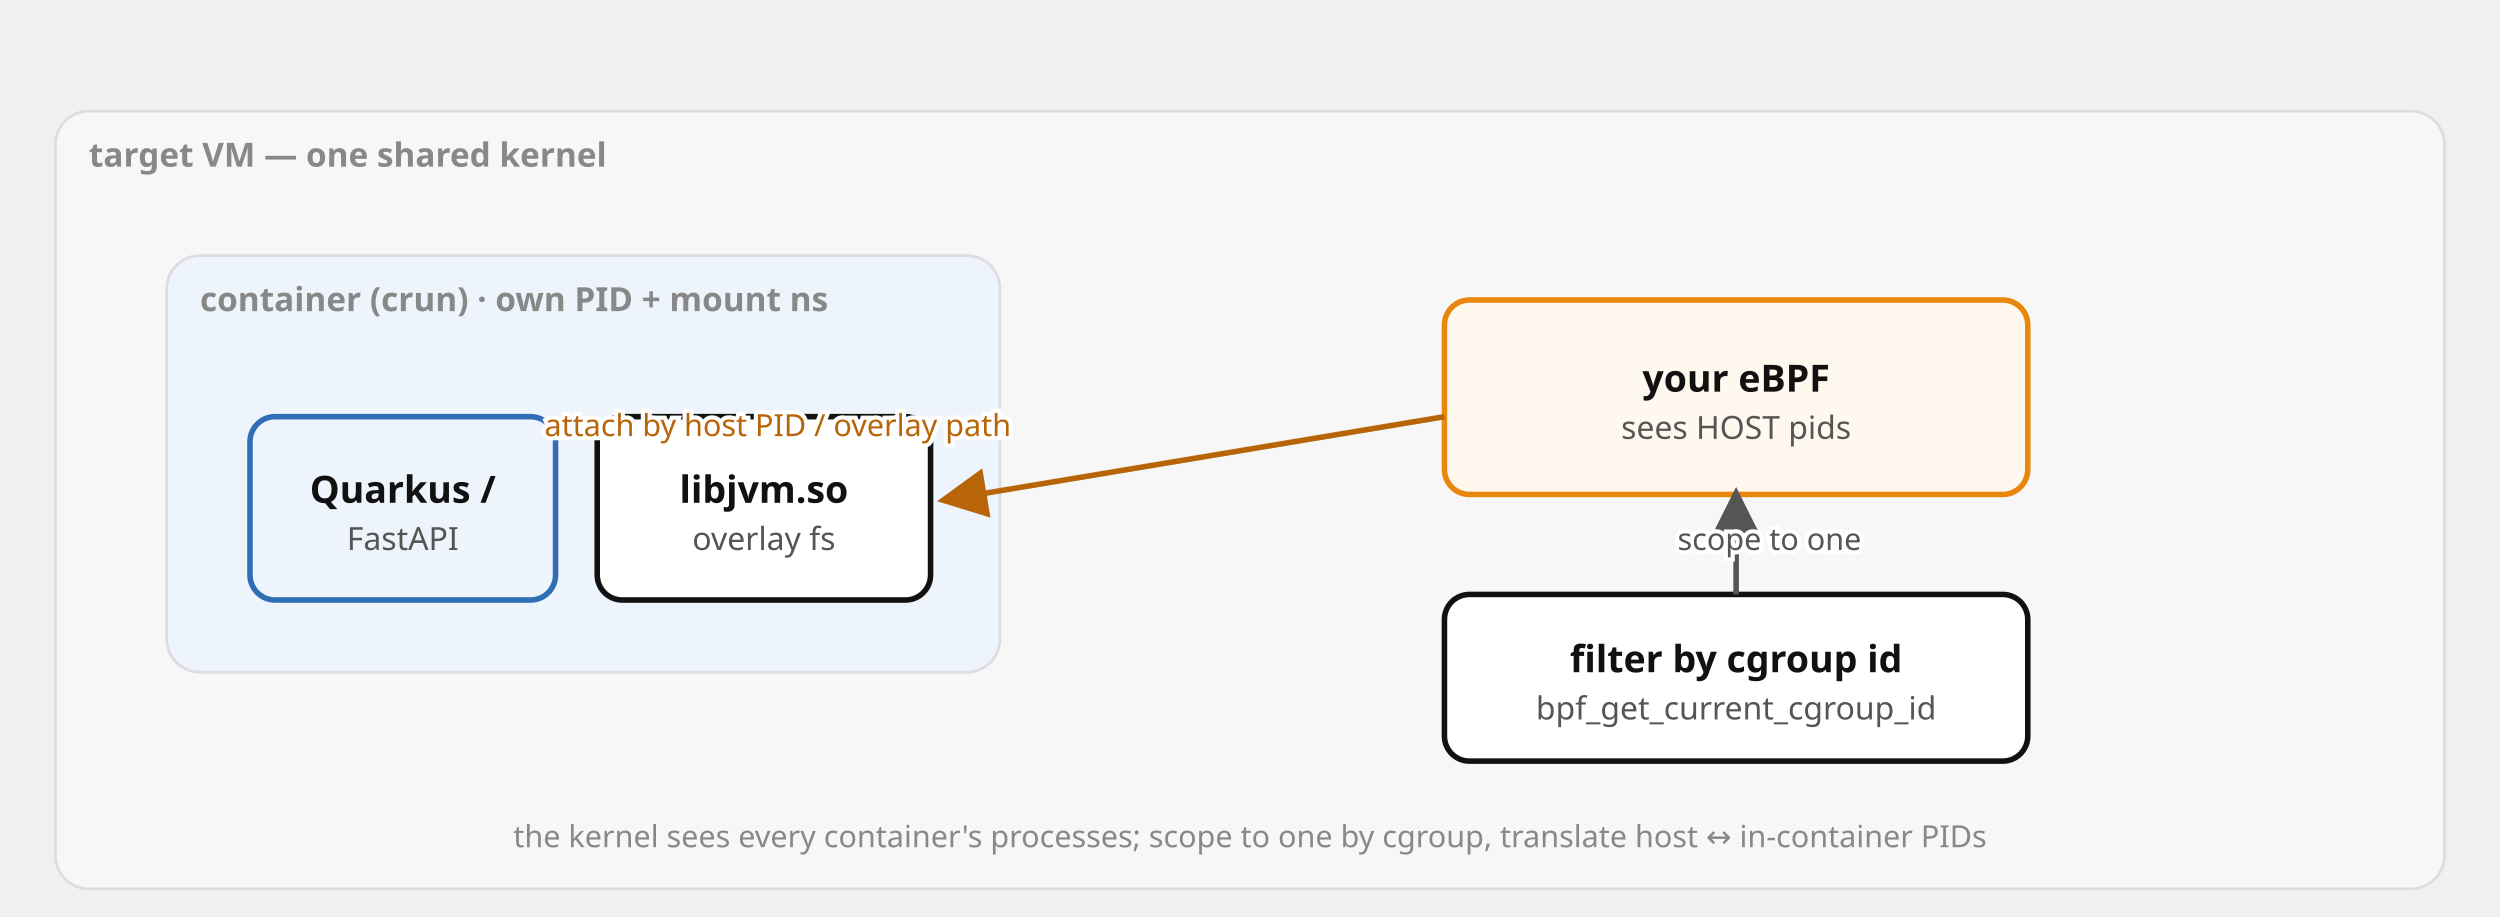
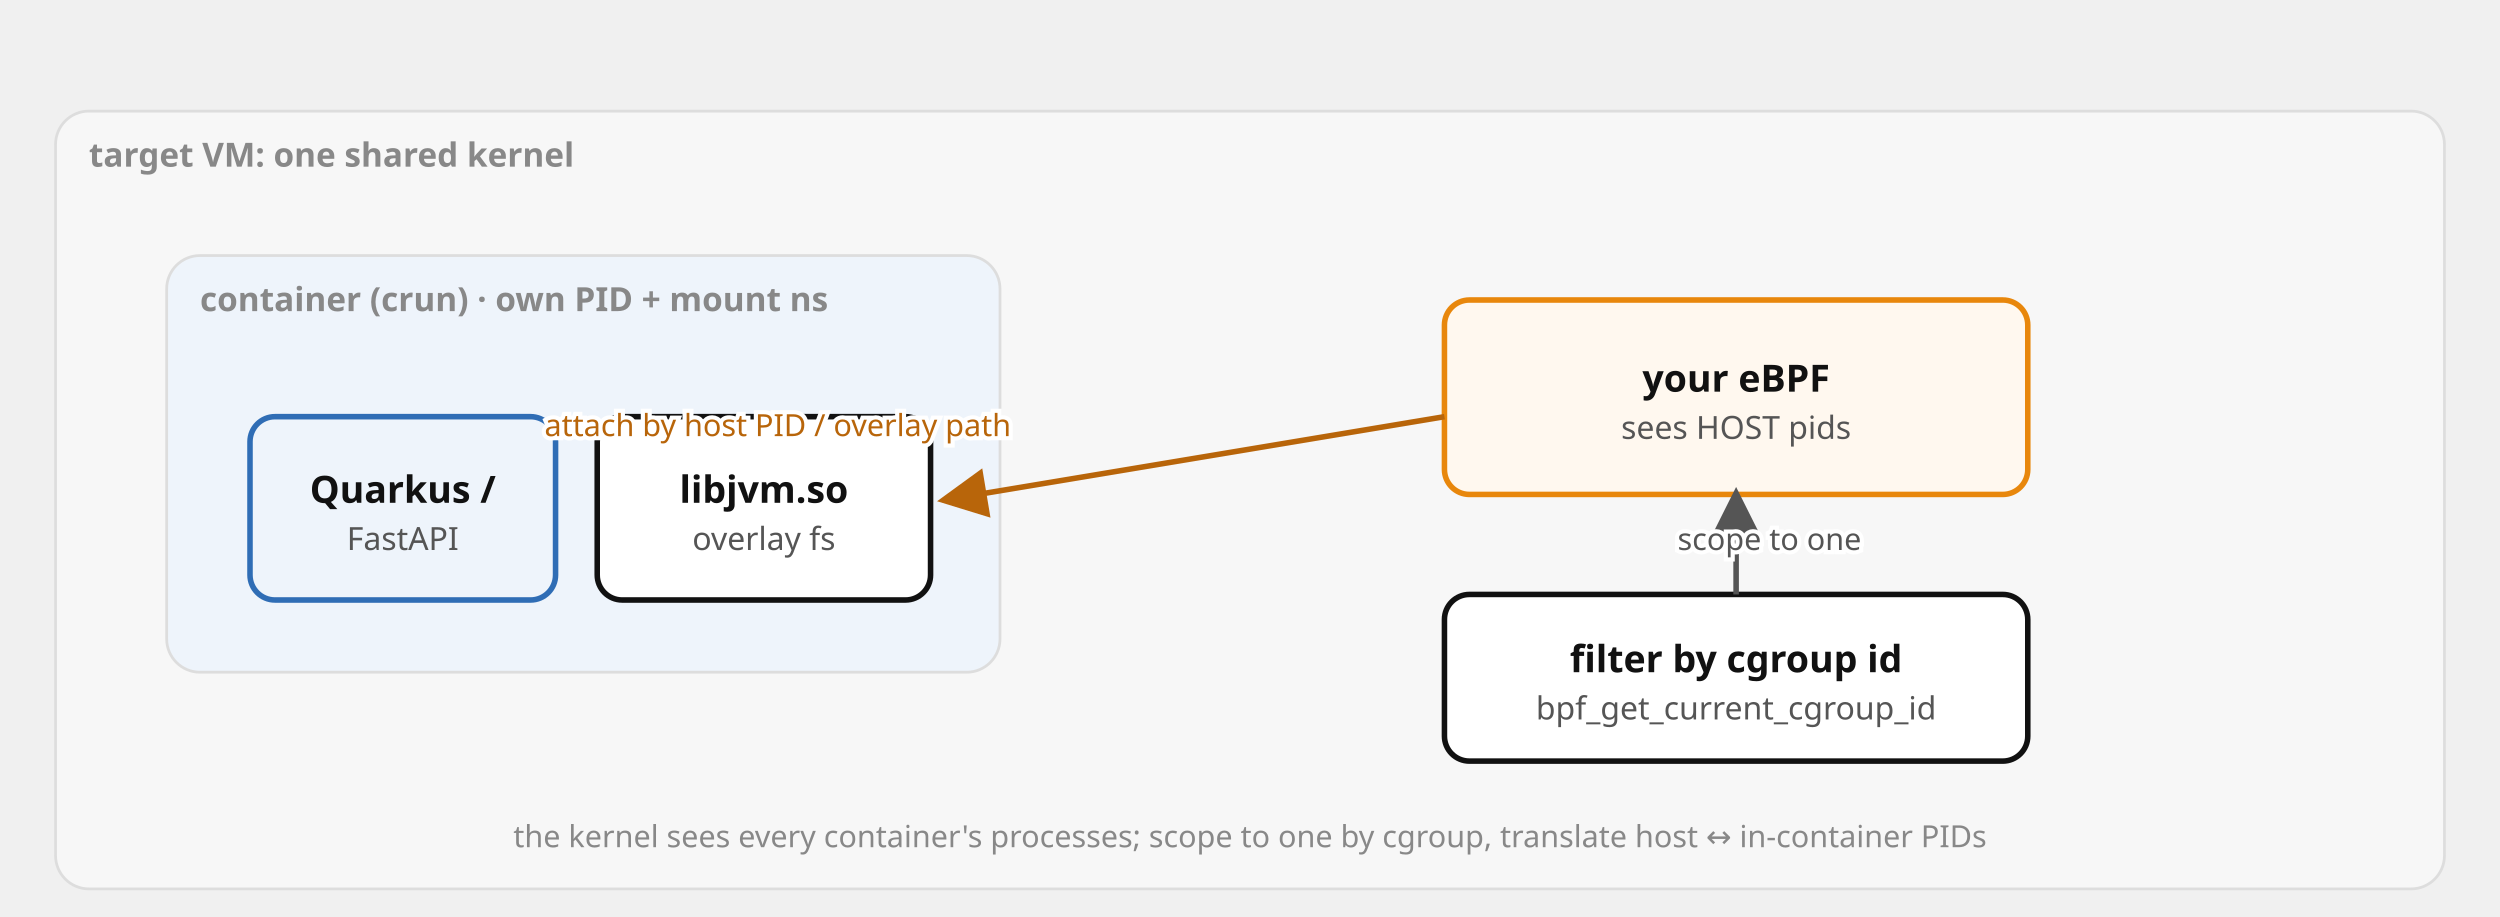
<svg xmlns="http://www.w3.org/2000/svg" viewBox="0 0 900 330" font-family="'Red Hat Text', system-ui, sans-serif" role="img">
  <defs>
    <marker id="a" viewBox="0 0 10 10" refX="8.5" refY="5" markerWidth="9" markerHeight="9" orient="auto-start-reverse">
      <path d="M0,0 L10,5 L0,10 z" fill="#555" />
    </marker>
    <marker id="am" viewBox="0 0 10 10" refX="8.5" refY="5" markerWidth="9" markerHeight="9" orient="auto-start-reverse">
      <path d="M0,0 L10,5 L0,10 z" fill="#b8650a" />
    </marker>
  </defs>
  <rect x="20" y="40" width="860" height="280" rx="12" fill="#f7f7f7" stroke="#ddd" />
-   <text x="32" y="60" font-size="12" font-weight="700" fill="#888">target VM — one shared kernel</text>
+   <text x="32" y="60" font-size="12" font-weight="700" fill="#888">target VM: one shared kernel</text>
  <rect x="60" y="92" width="300" height="150" rx="12" fill="#eef4fb" stroke="#ddd" />
  <text x="72" y="112" font-size="12" font-weight="700" fill="#888">container (crun) · own PID + mount ns</text>
  <rect x="90" y="150" width="110" height="66" rx="9" fill="#eef4fb" stroke="#2f6db5" stroke-width="2" />
  <text x="145.0" y="181.0" font-size="13.5" font-weight="700" fill="#111111" text-anchor="middle">Quarkus /</text>
  <text x="145.0" y="198.0" font-size="11.5" fill="#555555" text-anchor="middle">FastAPI</text>
  <rect x="215" y="150" width="120" height="66" rx="9" fill="#ffffff" stroke="#111111" stroke-width="2" />
  <text x="275.0" y="181.0" font-size="13.5" font-weight="700" fill="#111111" text-anchor="middle">libjvm.so</text>
  <text x="275.0" y="198.0" font-size="11.5" fill="#555555" text-anchor="middle">overlay fs</text>
  <rect x="520" y="108" width="210" height="70" rx="9" fill="#fff8ef" stroke="#e8870c" stroke-width="2" />
  <text x="625.0" y="141.0" font-size="13.5" font-weight="700" fill="#111111" text-anchor="middle">your eBPF</text>
  <text x="625.0" y="158.0" font-size="11.5" fill="#555555" text-anchor="middle">sees HOST pids</text>
  <rect x="520" y="214" width="210" height="60" rx="9" fill="#ffffff" stroke="#111111" stroke-width="2" />
  <text x="625.0" y="242.0" font-size="13.5" font-weight="700" fill="#111111" text-anchor="middle">filter by cgroup id</text>
  <text x="625.0" y="259.0" font-size="11.5" fill="#555555" text-anchor="middle">bpf_get_current_cgroup_id</text>
  <path d="M520,150 L340,180" fill="none" stroke="#b8650a" stroke-width="2" marker-end="url(#am)" />
  <text x="280.0" y="157.0" font-size="11" fill="#ffffff" stroke="#ffffff" stroke-width="3" paint-order="stroke" text-anchor="middle">attach by host PID / overlay path</text>
  <text x="280.0" y="157.0" font-size="11" fill="#b8650a" text-anchor="middle">attach by host PID / overlay path</text>
  <path d="M625,214 L625,178" fill="none" stroke="#555" stroke-width="2" marker-end="url(#a)" />
  <text x="637.0" y="198.0" font-size="11" fill="#ffffff" stroke="#ffffff" stroke-width="3" paint-order="stroke" text-anchor="middle">scope to one</text>
  <text x="637.0" y="198.0" font-size="11" fill="#555" text-anchor="middle">scope to one</text>
  <text x="450" y="305" font-size="11" fill="#888" text-anchor="middle">the kernel sees every container's processes; scope to one by cgroup, translate host ↔ in-container PIDs</text>
</svg>
